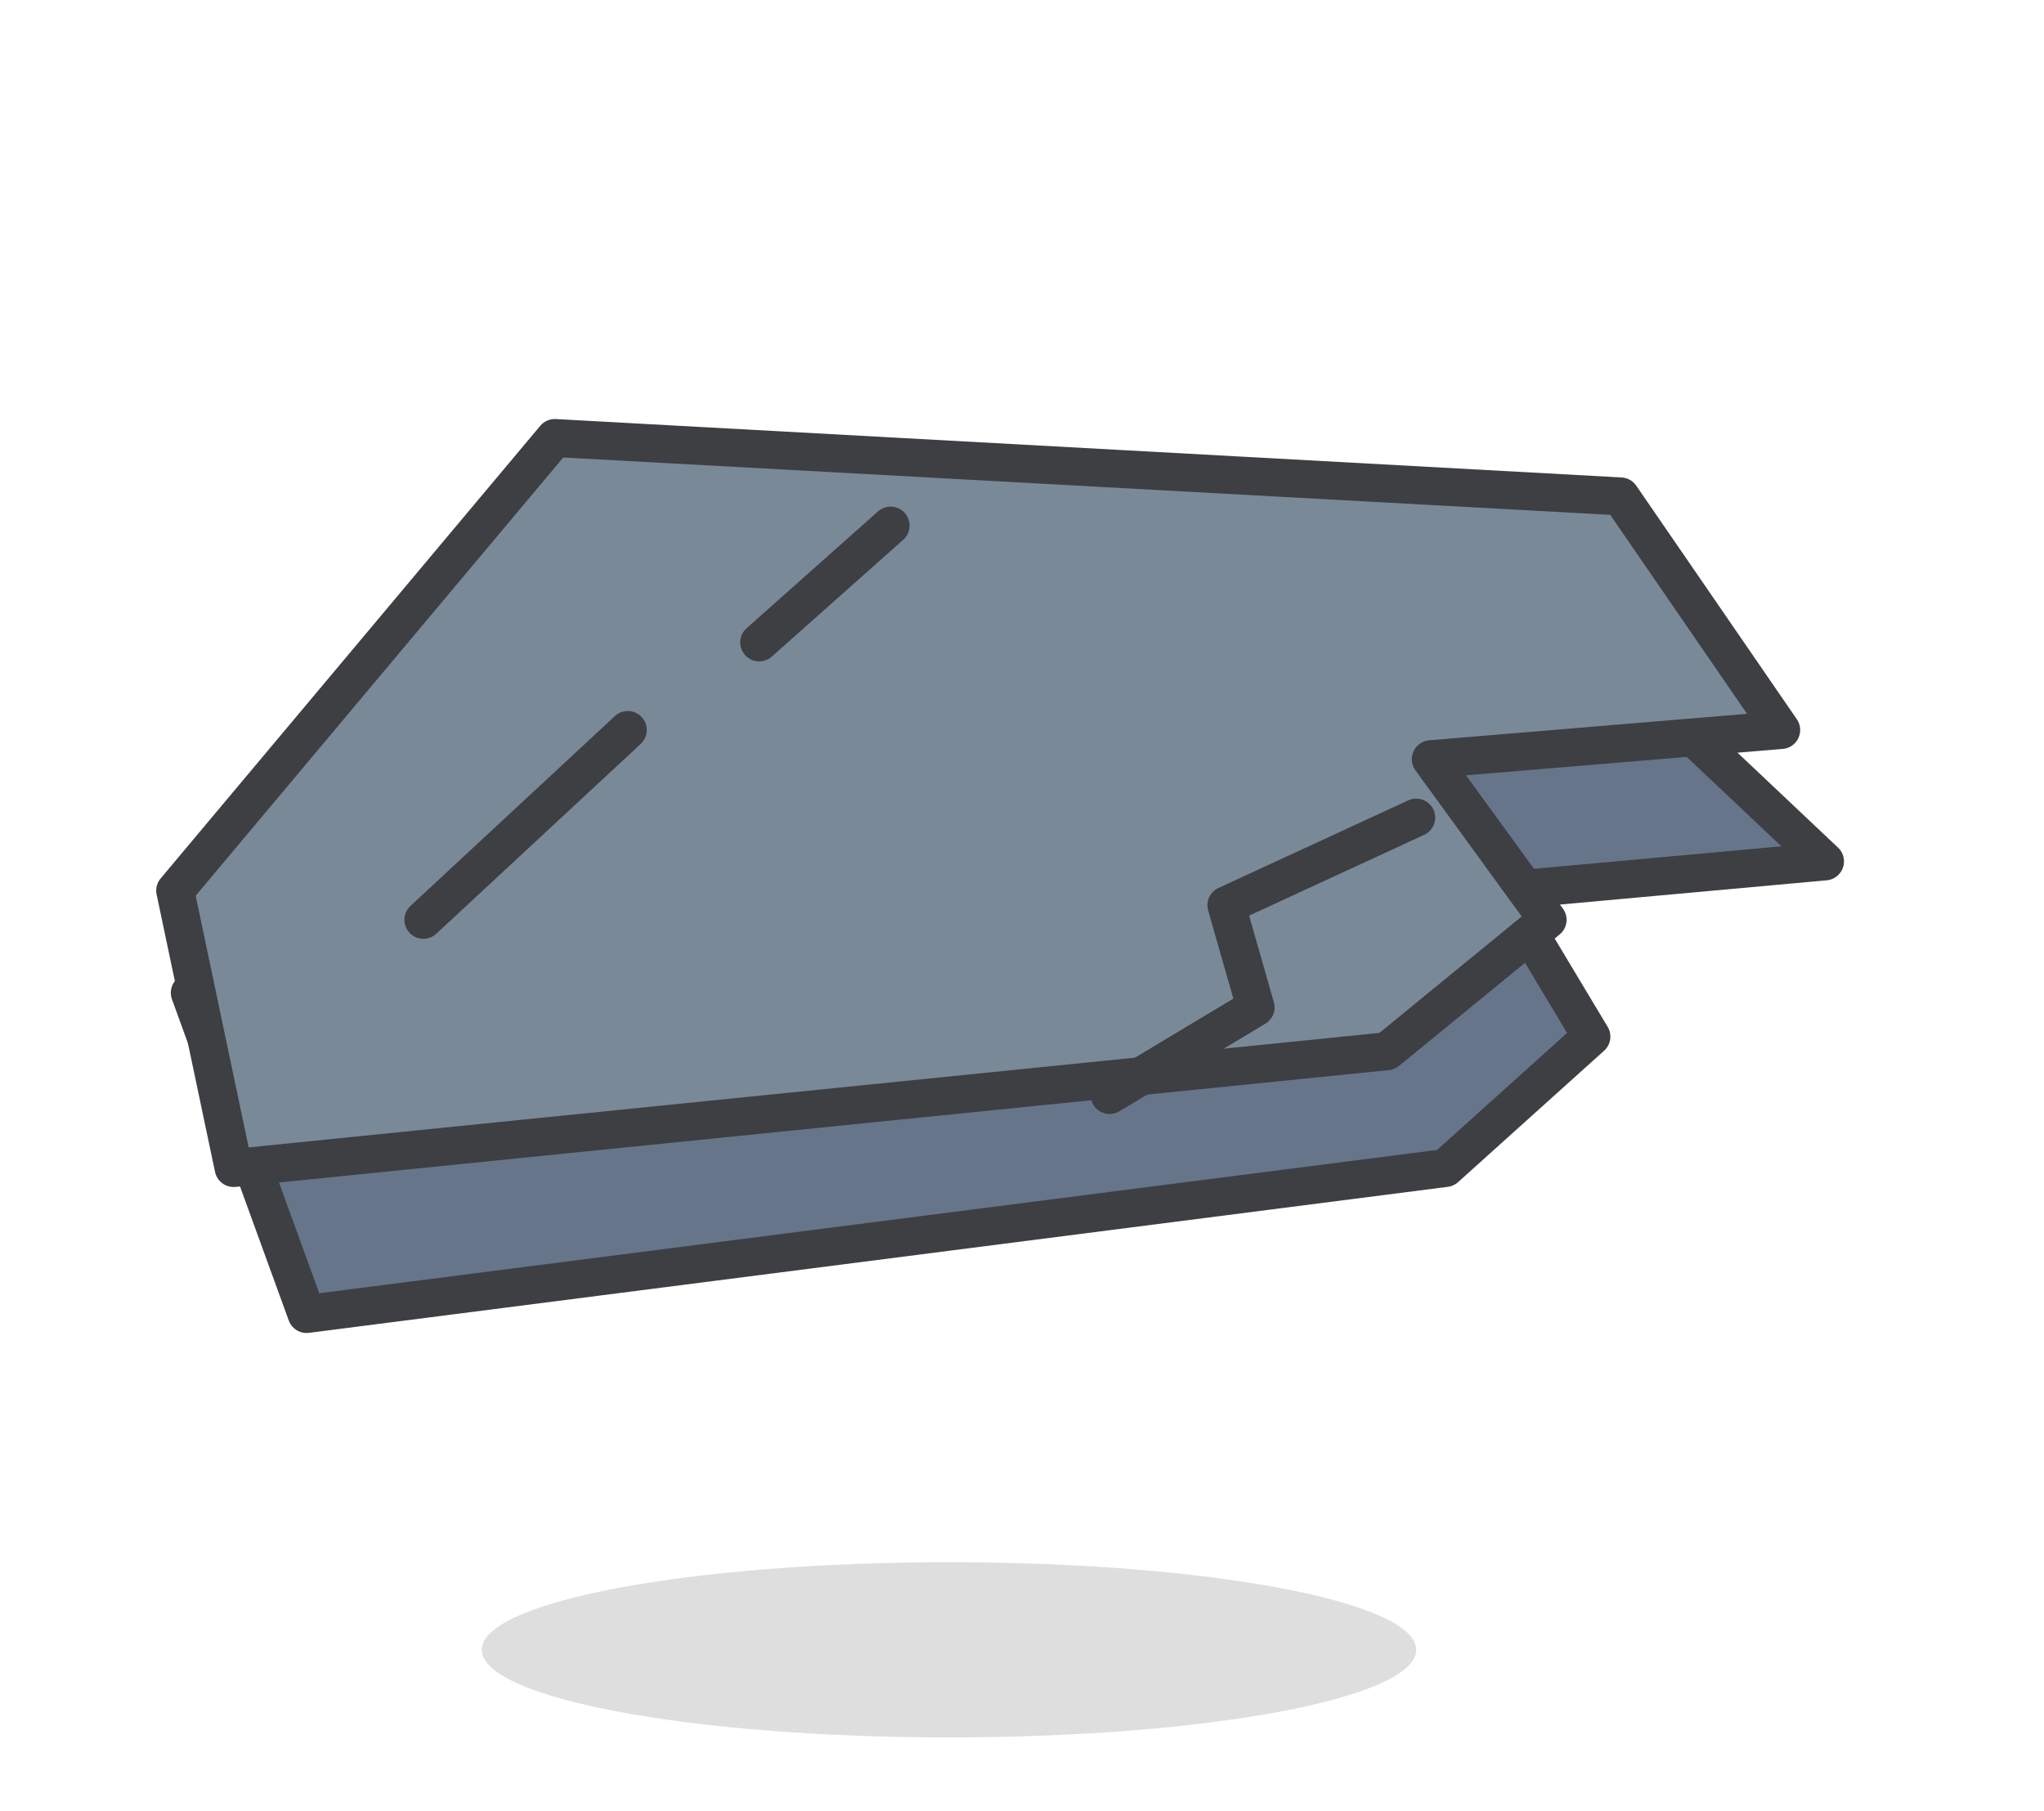
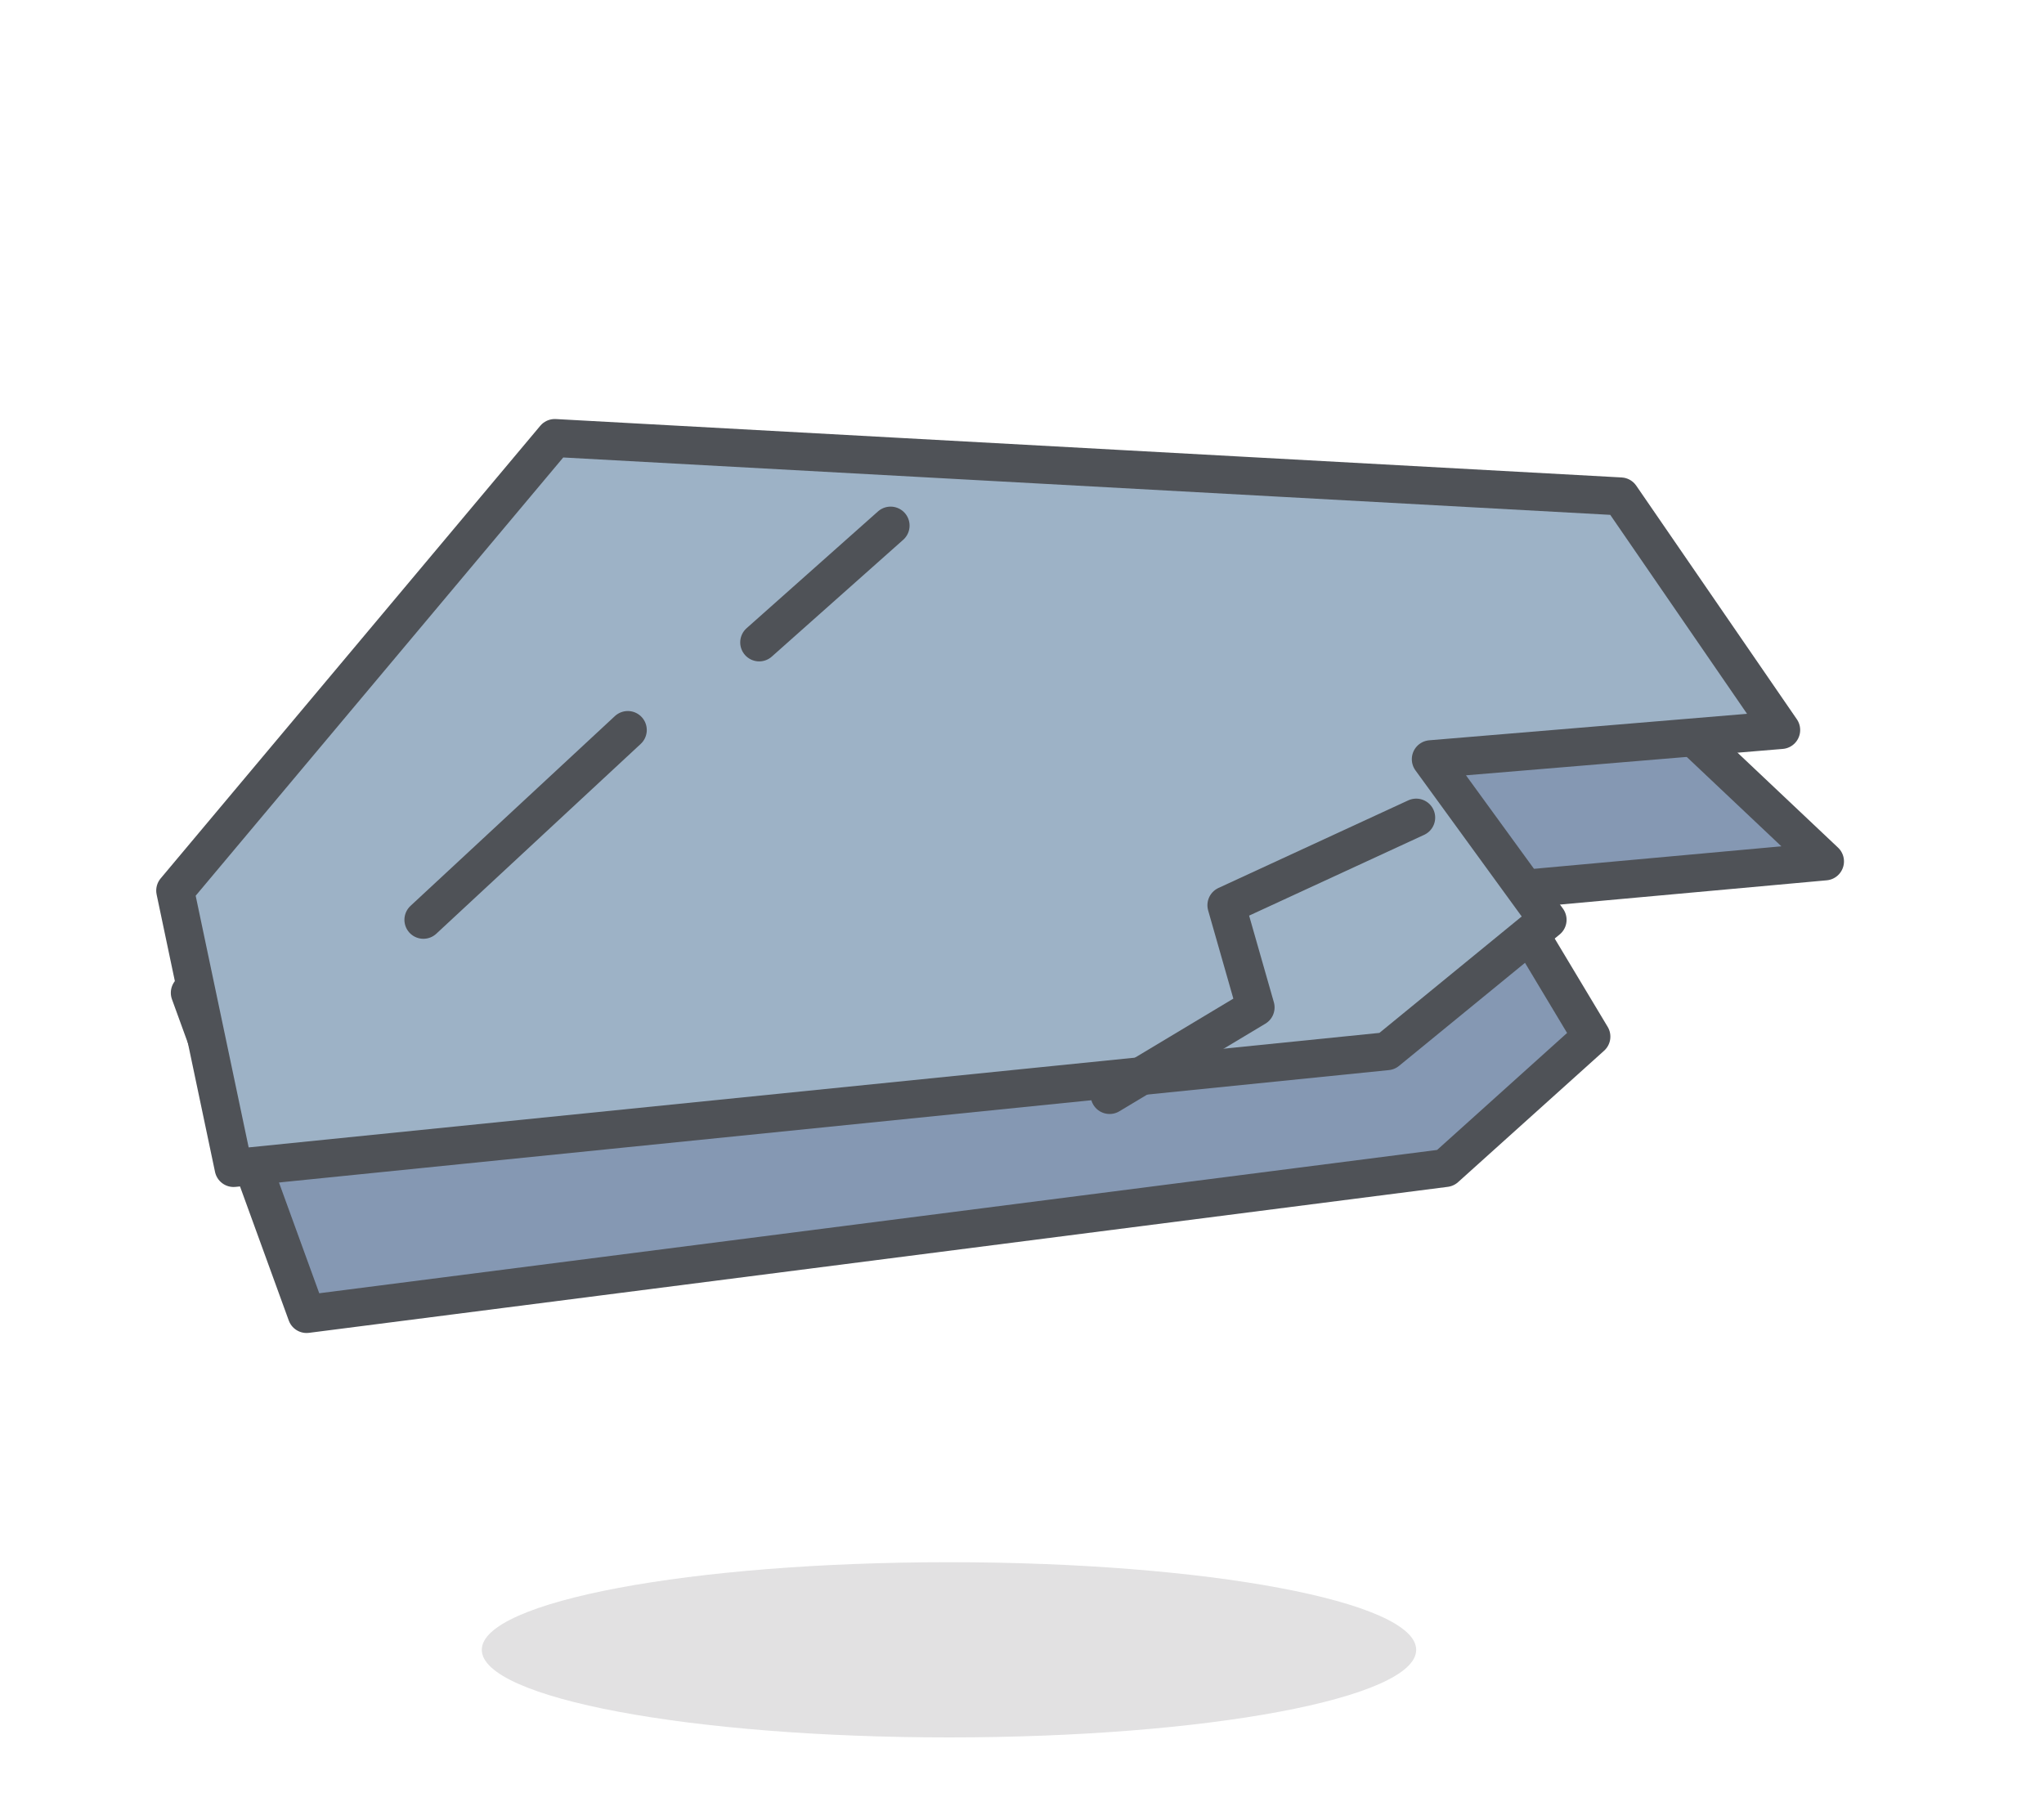
<svg xmlns="http://www.w3.org/2000/svg" width="140" height="124" viewBox="0 0 140 124">
-   <ellipse cx="65" cy="113" rx="32" ry="6" fill="#3e3c40" opacity=".17" />
-   <g stroke="#3d3f43" stroke-width="2.6" stroke-linejoin="round" stroke-linecap="round">
-     <path fill="#66758a" d="m13 68 26-28 68 2 18 17-22 2 6 10-10 9-78 10z" />
-     <path fill="#798998" d="m12 61 26-31 73 4 11 16-24 2 8 11-11 9-79 8z" />
+   <ellipse cx="65" cy="113" rx="32" ry="6" fill="#514e53" opacity=".17" />
+   <g stroke="#4f5257" stroke-width="2.6" stroke-linejoin="round" stroke-linecap="round">
+     <path fill="#8598b3" d="m13 68 26-28 68 2 18 17-22 2 6 10-10 9-78 10z" />
+     <path fill="#9db2c6" d="m12 61 26-31 73 4 11 16-24 2 8 11-11 9-79 8z" />
    <path fill="none" d="m29 63 14-13m9-6 9-8m36 20-13 6 2 7-10 6" />
  </g>
</svg>
